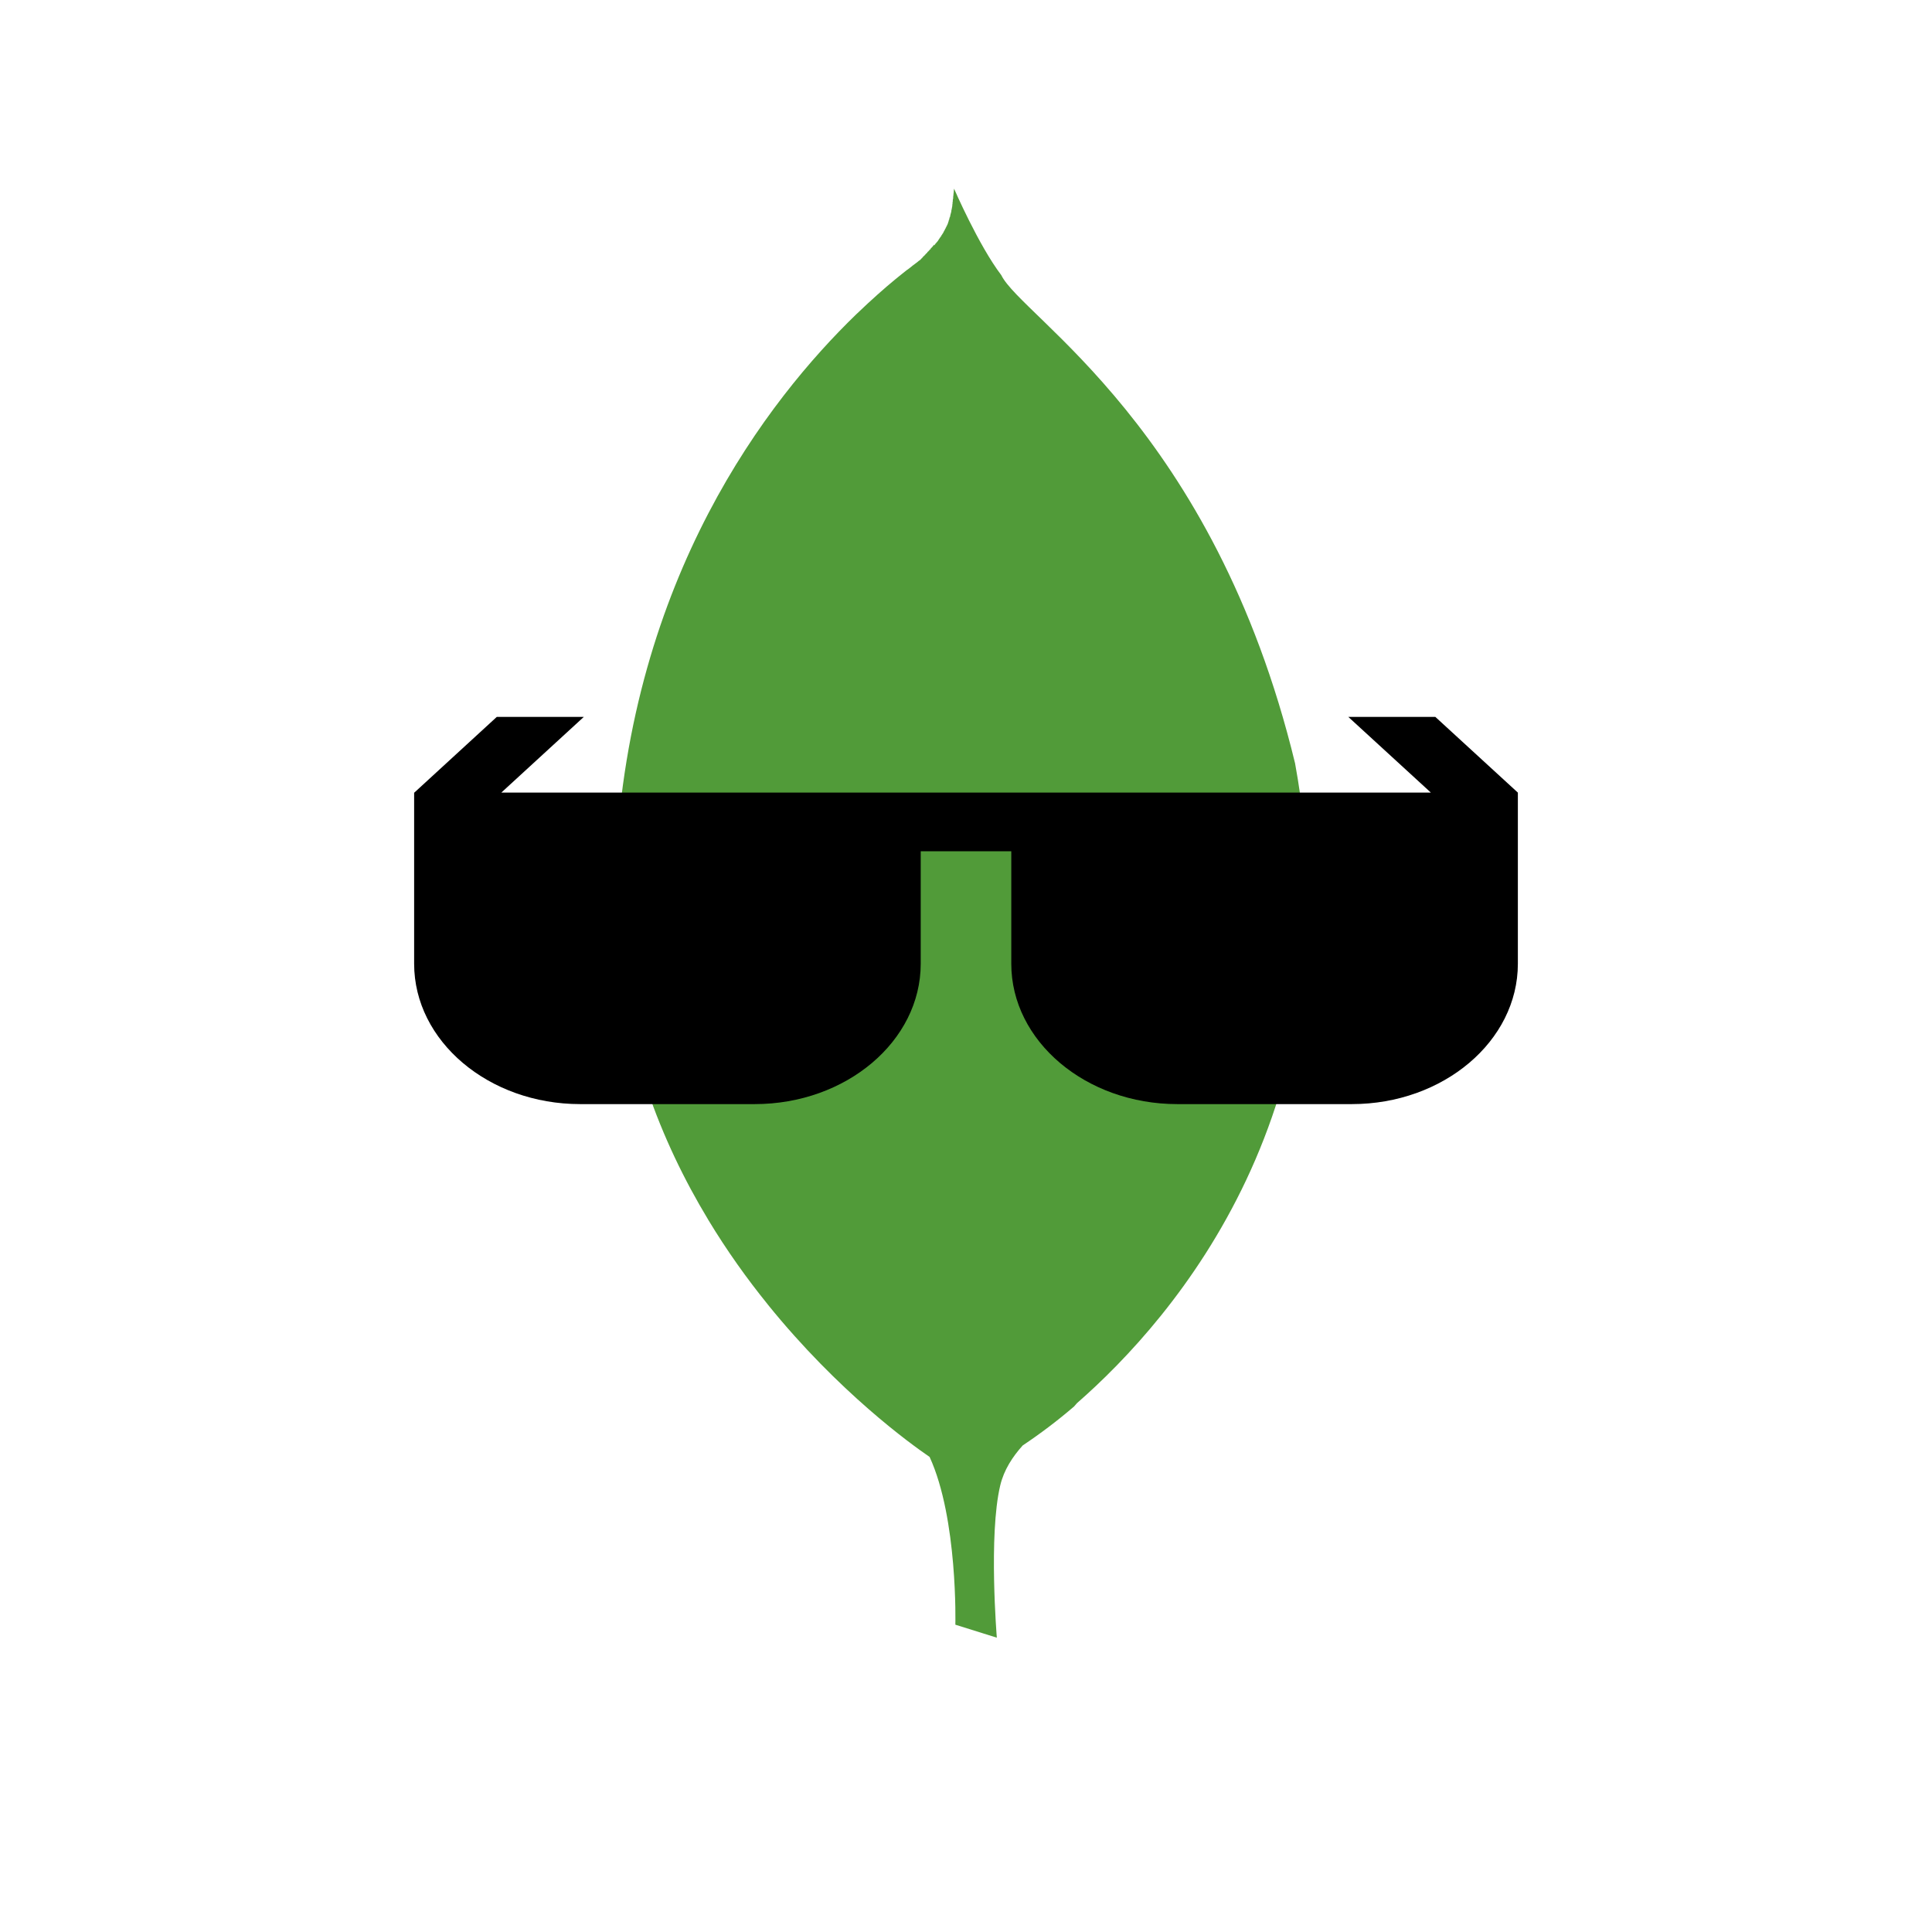
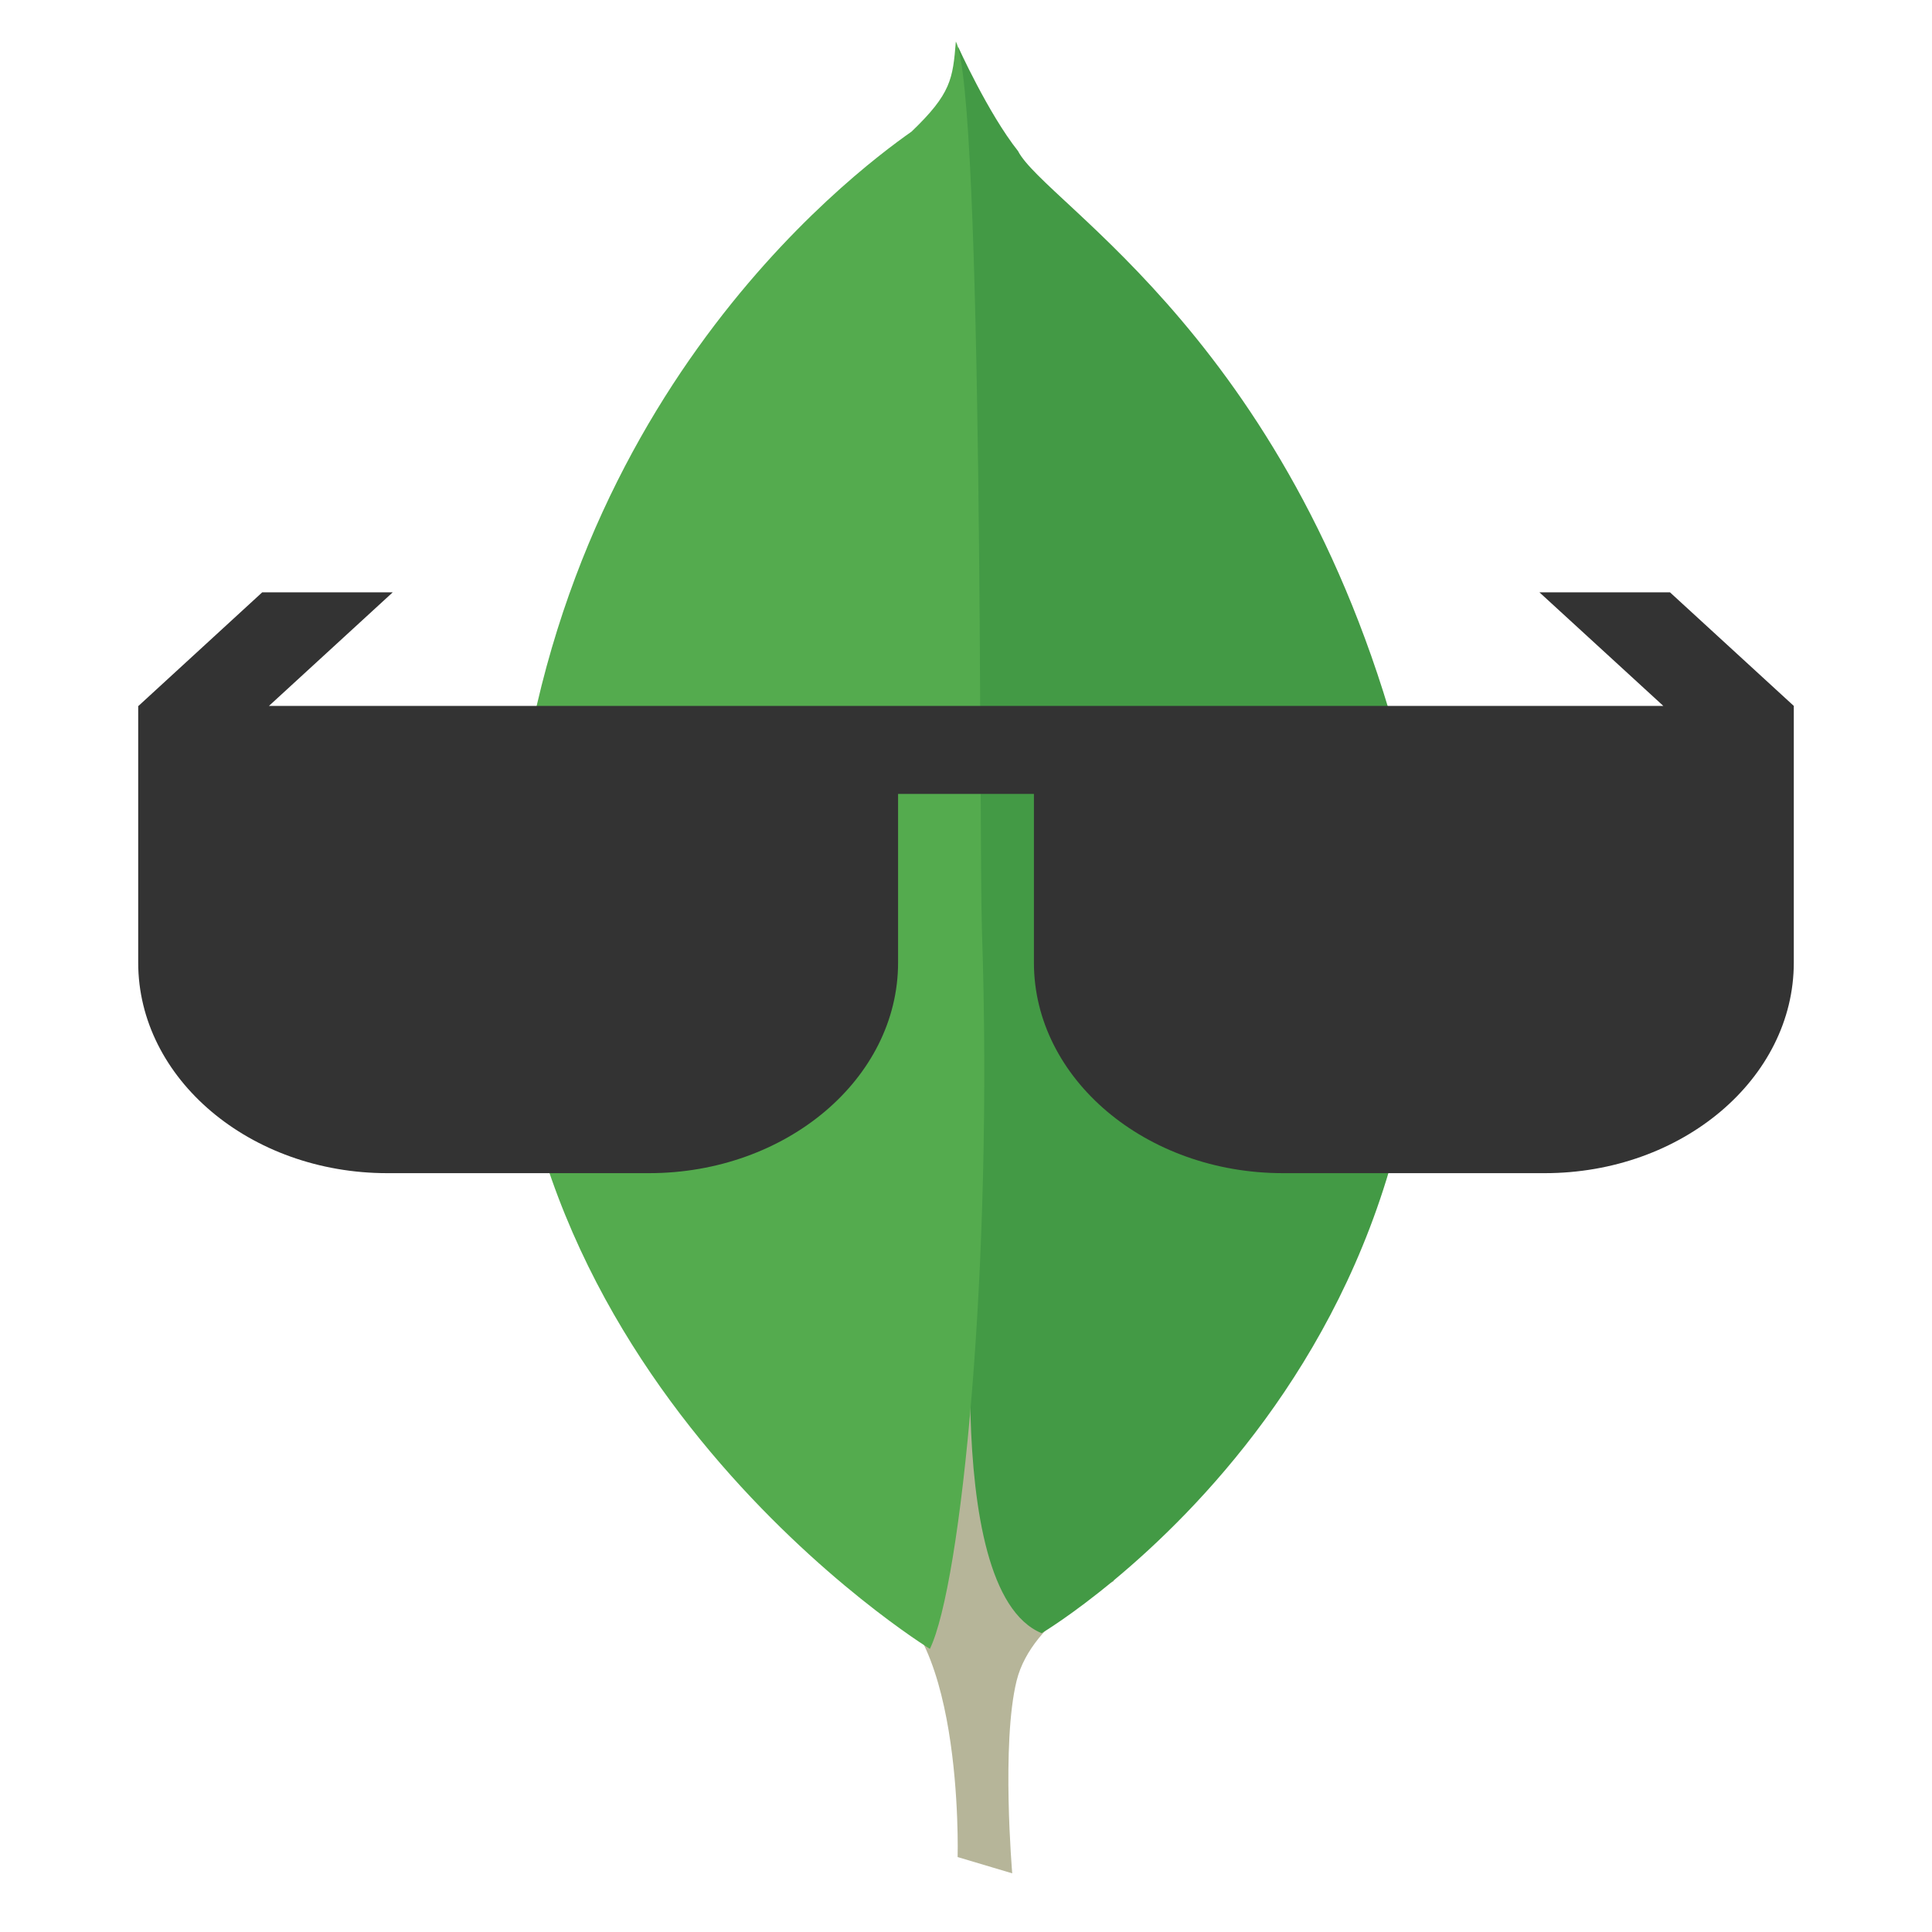
<svg xmlns="http://www.w3.org/2000/svg" t="1521551305767" class="icon" style="" viewBox="0 0 1024 1024" version="1.1" p-id="1388" width="200" height="200">
  <defs>
    <style type="text/css" />
  </defs>
-   <g transform="translate(100 100) scale(.8, .75)">
-     <path d="M733.013 406.101c-53.888-237.227-180.992-315.179-194.645-345.003C523.349 40.064 507.093 0 507.093 0l-0.213 2.091v0.555h-0.043a24.491 24.491 0 0 0-0.171 1.664v0.64h-0.085l-0.085 1.109v1.109h-0.128c-0.043 0.341-0.043 0.768-0.128 1.067v0.896h-0.085c0 0.299 0 0.64-0.085 0.896v0.853h-0.085l-0.085 1.365v0.085l-0.384 2.133v0.341h-0.085l-0.128 0.512v0.725h-0.128v0.939h-0.213v0.768h-0.213v0.896h-0.171v0.811h-0.171v0.725h-0.256v0.597h-0.171v0.768h-0.171v0.597h-0.213v0.555H503.467v0.64h-0.171l-0.043 0.171v0.427h-0.128l-0.043 0.256v0.256h-0.085a1.877 1.877 0 0 0-0.085 0.427l-0.427 0.896v0.085a1.28 1.28 0 0 0-0.213 0.299v0.341h-0.171v0.341h-0.213v0.341h-0.128v0.427h-0.256v0.597h-0.171v0.171h-0.171v0.341h-0.171v0.469h-0.171v0.341h-0.256v0.469h-0.171v0.341h-0.213v0.341h-0.128v0.427h-0.213v0.341h-0.171v0.256h-0.171v0.341h-0.256V32.427h-0.171v0.256h-0.213v0.341h-0.171v0.469h-0.213v0.171h-0.128v0.341h-0.256v0.171h-0.171v0.427h-0.171v0.171h-0.171v0.341h-0.213v0.256h-0.128l-0.085 0.171v0.171h-0.085l-0.085 0.171v0.043h-0.043a0.683 0.683 0 0 1-0.171 0.299v0.128h-0.043L496.213 37.12v0.043c-0.085 0.085-0.299 0.256-0.384 0.427v0.085h-0.043l-0.128 0.128v0.128h-0.085l-0.128 0.128v0.043h-0.043l-0.128 0.171v0.171h-0.128l-0.085 0.085v0.085h-0.085c0 0.085-0.085 0.085-0.085 0.128v0.128h-0.171l-0.085 0.128V39.253h-0.128v0.171h-0.171V39.68h-0.171v0.341h-0.213V39.68h-0.213v0.171h-0.171V40.107h-0.213v0.341h-0.213v0.171h-0.171v0.256h-0.171v0.171h-0.171V41.387h-0.256v0.171h-0.171V41.813h-0.213v0.171h-0.171v0.213h-0.213v0.427h-0.085v0.171h-0.256v0.213h-0.171v0.085h-0.171v0.171h-0.213v0.427h-0.171v0.171h-0.213v0.171h-0.171v0.256h-0.213v0.171h-0.213v0.171h-0.171v0.171h-0.171v0.427h-0.171v0.213h-0.256v0.171h-0.171v0.171h-0.213v0.256h-0.171v0.171h-0.213v0.299h-0.171v0.171h-0.256V46.933h-0.085v0.171h-0.171v0.171h-0.213v0.171h-0.171v0.256h-0.213v0.171h-0.128l-0.043 0.085v0.085h-0.085l-0.171 0.171-0.171 0.128v0.256h-0.171v0.213h-0.171v0.171h-0.171v0.171h-0.128l-0.128 0.128v0.128h-0.085l-0.085 0.085v0.128h-0.085c-0.213 0.256-0.299 0.427-0.597 0.683a15.616 15.616 0 0 0-2.176 1.792l-0.939 0.725v0.043h-0.043a120.363 120.363 0 0 1-2.091 1.664v0.043l-3.157 2.645V57.173h-0.085c-2.432 2.005-4.992 4.267-7.936 6.784V64h-0.043c-7.211 6.315-15.787 14.421-25.387 24.235l-0.64 0.64-0.171 0.171C384 149.077 292.565 274.176 282.923 476.331c-0.853 16.725-0.683 32.981 0.256 48.811v0.384c4.651 79.659 29.653 147.669 60.928 202.923v0.043c12.459 22.016 25.899 42.027 39.509 59.947v0.043c47.019 62.08 95.019 98.859 107.264 107.776 18.816 43.648 17.067 118.571 17.067 118.571l27.477 9.173s-5.589-72.576 2.261-107.605c2.432-10.965 8.192-20.309 14.891-28.245a357.547 357.547 0 0 0 34.005-27.52c0.768-0.811 1.195-1.536 1.877-2.304 64.896-60.501 186.112-209.493 144.555-452.224z" fill="#519b39" p-id="3985" />
+   <g transform="translate(270 22) scale(2 1.8)">
+     <path d="M162.47,579.26,148,574.47s1.84-73.22-24.56-78.35c-17.41-20.18,2.68-861.89,65.94-2.89,0,0-21.65,10.87-25.75,29.34S162.47,579.26,162.47,579.26Z" transform="translate(-29.22 -39.87)" fill="#b6b599" />
+     <path d="M170.27,508.55S296,425.75,266.54,253.79C238.17,128.86,171.21,87.79,164,72.11c-7.92-11.1-15.9-30.76-15.9-30.76l5.35,348.09S142.39,495.73,170.27,508.55Z" transform="translate(-29.22 -39.87)" fill="#439a45" />
+     <path d="M140.65,513.17S22.72,432.73,29.51,290.79,119.58,79.05,135.8,66.39c10.49-11.18,10.92-15.49,11.73-26.52,7.35,15.79,6.13,235.85,6.91,261.57C157.47,401.57,148.9,494.27,140.65,513.17Z" transform="translate(-29.22 -39.87)" fill="#54ab4e" />
  </g>
-   <g transform="translate(512 512)">
+   <g transform="translate(512 512) scale(1.5 1.5)">
    <clipPath id="d">
      <path d="M-500-132.03H500v241.4H-500z" />
    </clipPath>
    <g clip-path="url(#d)" fill-rule="nonzero">
      <path d="M-241.8 140.2c4 0 7.3 1.4 10.1 4.2 2.8 2.8 4.2 6.2 4.2 10.1v49.6h-50.7c-4 0-7.3-1.4-10.1-4.2-2.8-2.8-4.2-6.2-4.2-10.1v-23.6h53.1v-11.7c0-.7-.2-1.2-.7-1.7-.5-.5-1-.7-1.7-.7h-50.7v-11.9h50.7zm2.4 52v-14.1h-41.2v11.7c0 .7.2 1.2.7 1.7.5.5 1 .7 1.7.7h38.8zm114.7-52h12.7l-24 63.9h-9.7l-21.5-47.5-20.3 47.5-.2-.1.1.1h-9.6l-25.1-63.9h12.6l17.3 42.4 18.4-42.4h13.6l19.5 42.4 16.2-42.4zm67.2 0c4 0 7.3 1.4 10.1 4.2 2.8 2.8 4.2 6.2 4.2 10.1v23.6h-53.1v11.7c0 .7.2 1.2.7 1.7.5.5 1 .7 1.7.7h50.7v11.9h-50.7c-4 0-7.3-1.4-10.1-4.2-2.8-2.8-4.2-6.2-4.2-10.1v-35.3c0-4 1.4-7.3 4.2-10.1 2.8-2.8 6.2-4.2 10.1-4.2h36.4zm-38.8 26h41.2v-11.7c0-.7-.2-1.2-.7-1.7-.5-.5-1-.7-1.7-.7h-36.4c-.7 0-1.2.2-1.7.7-.5.5-.7 1-.7 1.7v11.7zm129-11.6v2.4H20.8v-2.4c0-.7-.2-1.2-.7-1.7-.5-.5-1-.7-1.7-.7H-18c-.7 0-1.2.2-1.7.7-.5.5-.7 1-.7 1.7v9.3c0 .7.2 1.2.7 1.7.5.5 1 .7 1.7.7h36.4c4 0 7.3 1.4 10.1 4.2 2.8 2.8 4.2 6.2 4.2 10.1v9.3c0 4-1.4 7.3-4.2 10.1-2.8 2.8-6.2 4.2-10.1 4.2H-18c-4 0-7.3-1.4-10.1-4.2-2.8-2.8-4.2-6.2-4.2-10.1v-2.4h11.9v2.4c0 .7.2 1.2.7 1.7.5.5 1 .7 1.7.7h36.4c.7 0 1.2-.2 1.7-.7.5-.5.7-1 .7-1.7v-9.3c0-.7-.2-1.2-.7-1.7-.5-.5-1-.7-1.7-.7H-18c-4 0-7.3-1.4-10.1-4.2-2.8-2.8-4.2-6.2-4.2-10.1v-9.3c0-4 1.4-7.3 4.2-10.1 2.8-2.8 6.2-4.2 10.1-4.2h36.4c4 0 7.3 1.4 10.1 4.2 2.8 2.7 4.2 6.1 4.2 10.1zm25.2-14.4h36.4c4 0 7.3 1.4 10.1 4.2 2.8 2.8 4.2 6.2 4.2 10.1v35.3c0 4-1.4 7.3-4.2 10.1-2.8 2.8-6.2 4.2-10.1 4.2H57.9c-4 0-7.3-1.4-10.1-4.2-2.8-2.8-4.2-6.2-4.2-10.1v-35.3c0-4 1.4-7.3 4.2-10.1 2.8-2.8 6.2-4.2 10.1-4.2zm36.4 11.9H57.9c-.7 0-1.2.2-1.7.7-.5.5-.7 1-.7 1.7v35.3c0 .7.2 1.2.7 1.7.5.5 1 .7 1.7.7h36.4c.7 0 1.2-.2 1.7-.7.5-.5.7-1 .7-1.7v-35.3c0-.7-.2-1.2-.7-1.7-.5-.4-1-.7-1.7-.7zm107.5-11.9c4 0 7.3 1.4 10.1 4.2 2.8 2.8 4.2 6.2 4.2 10.1v49.6h-11.8v-49.6c0-.7-.2-1.2-.7-1.7-.5-.5-1.1-.7-1.8-.7h-25.2c-.7 0-1.2.2-1.7.7-.5.5-.7 1-.7 1.7v49.6h-11.9v-49.6c0-.7-.2-1.2-.7-1.7-.5-.5-1-.7-1.7-.7h-25.3c-.7 0-1.2.2-1.7.7-.5.5-.7 1-.7 1.7v49.6h-11.9v-63.9h81.5zm76.5 0c4 0 7.3 1.4 10.1 4.2 2.8 2.8 4.2 6.2 4.2 10.1v23.6h-53.1v11.7c0 .7.2 1.2.7 1.7.5.5 1 .7 1.7.7h50.7v11.9h-50.7c-4 0-7.3-1.4-10.1-4.2-2.8-2.8-4.2-6.2-4.2-10.1v-35.3c0-4 1.4-7.3 4.2-10.1 2.8-2.8 6.2-4.2 10.1-4.2h36.4zm-38.8 26h41.2v-11.7c0-.7-.2-1.2-.7-1.7-.5-.5-1-.7-1.7-.7h-36.4c-.7 0-1.2.2-1.7.7-.5.5-.7 1-.7 1.7v11.7z" fill="#494368" />
-       <path d="M292.5-91.9l-150-137.6-21.1 23 125 114.6h-492.7l125-114.7-21.1-23-150 137.7h-.1v90.7c0 41 39.5 74.4 88 74.4h92.5c48.5 0 88-33.4 88-74.4v-59.6h48v59.6c0 41 39.5 74.4 88 74.4h92.5c48.5 0 88-33.4 88-74.4v-90.7z" fill="#000" />
+       <path d="M292.5-91.9l-150-137.6-21.1 23 125 114.6h-492.7l125-114.7-21.1-23-150 137.7h-.1v90.7c0 41 39.5 74.4 88 74.4h92.5c48.5 0 88-33.4 88-74.4v-59.6h48v59.6c0 41 39.5 74.4 88 74.4h92.5c48.5 0 88-33.4 88-74.4v-90.7z" fill="#333" />
    </g>
  </g>
</svg>
